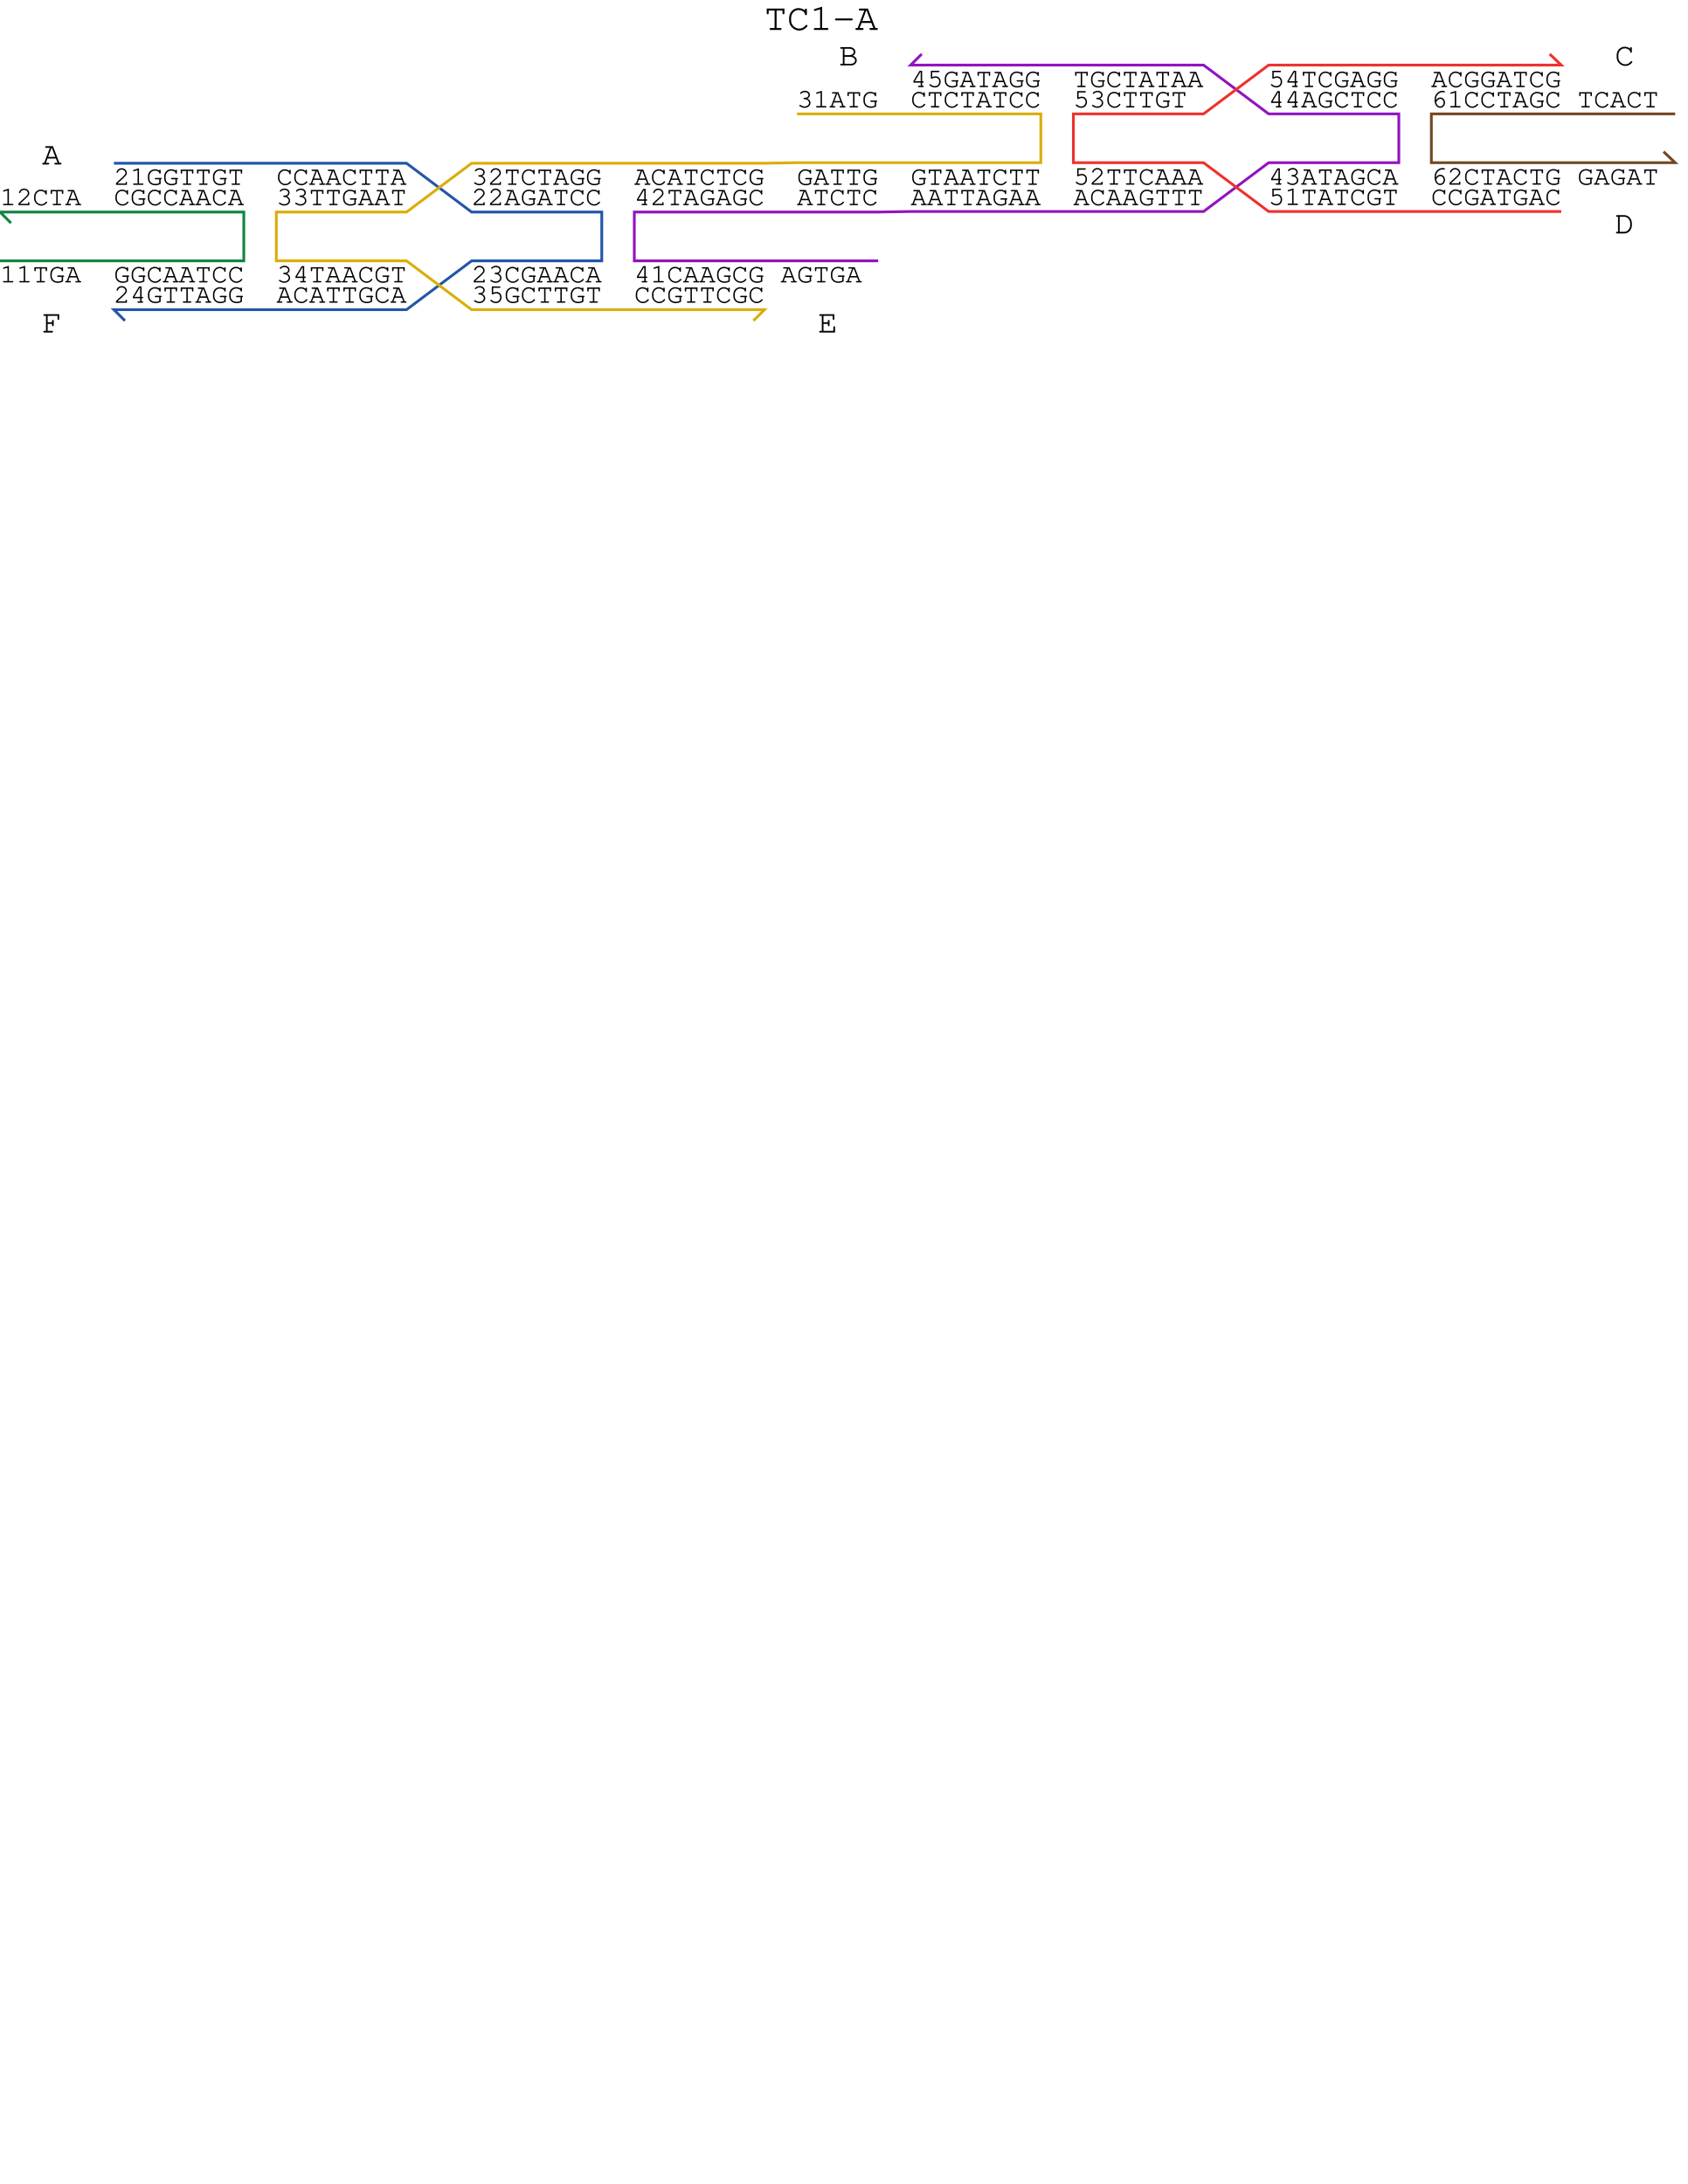
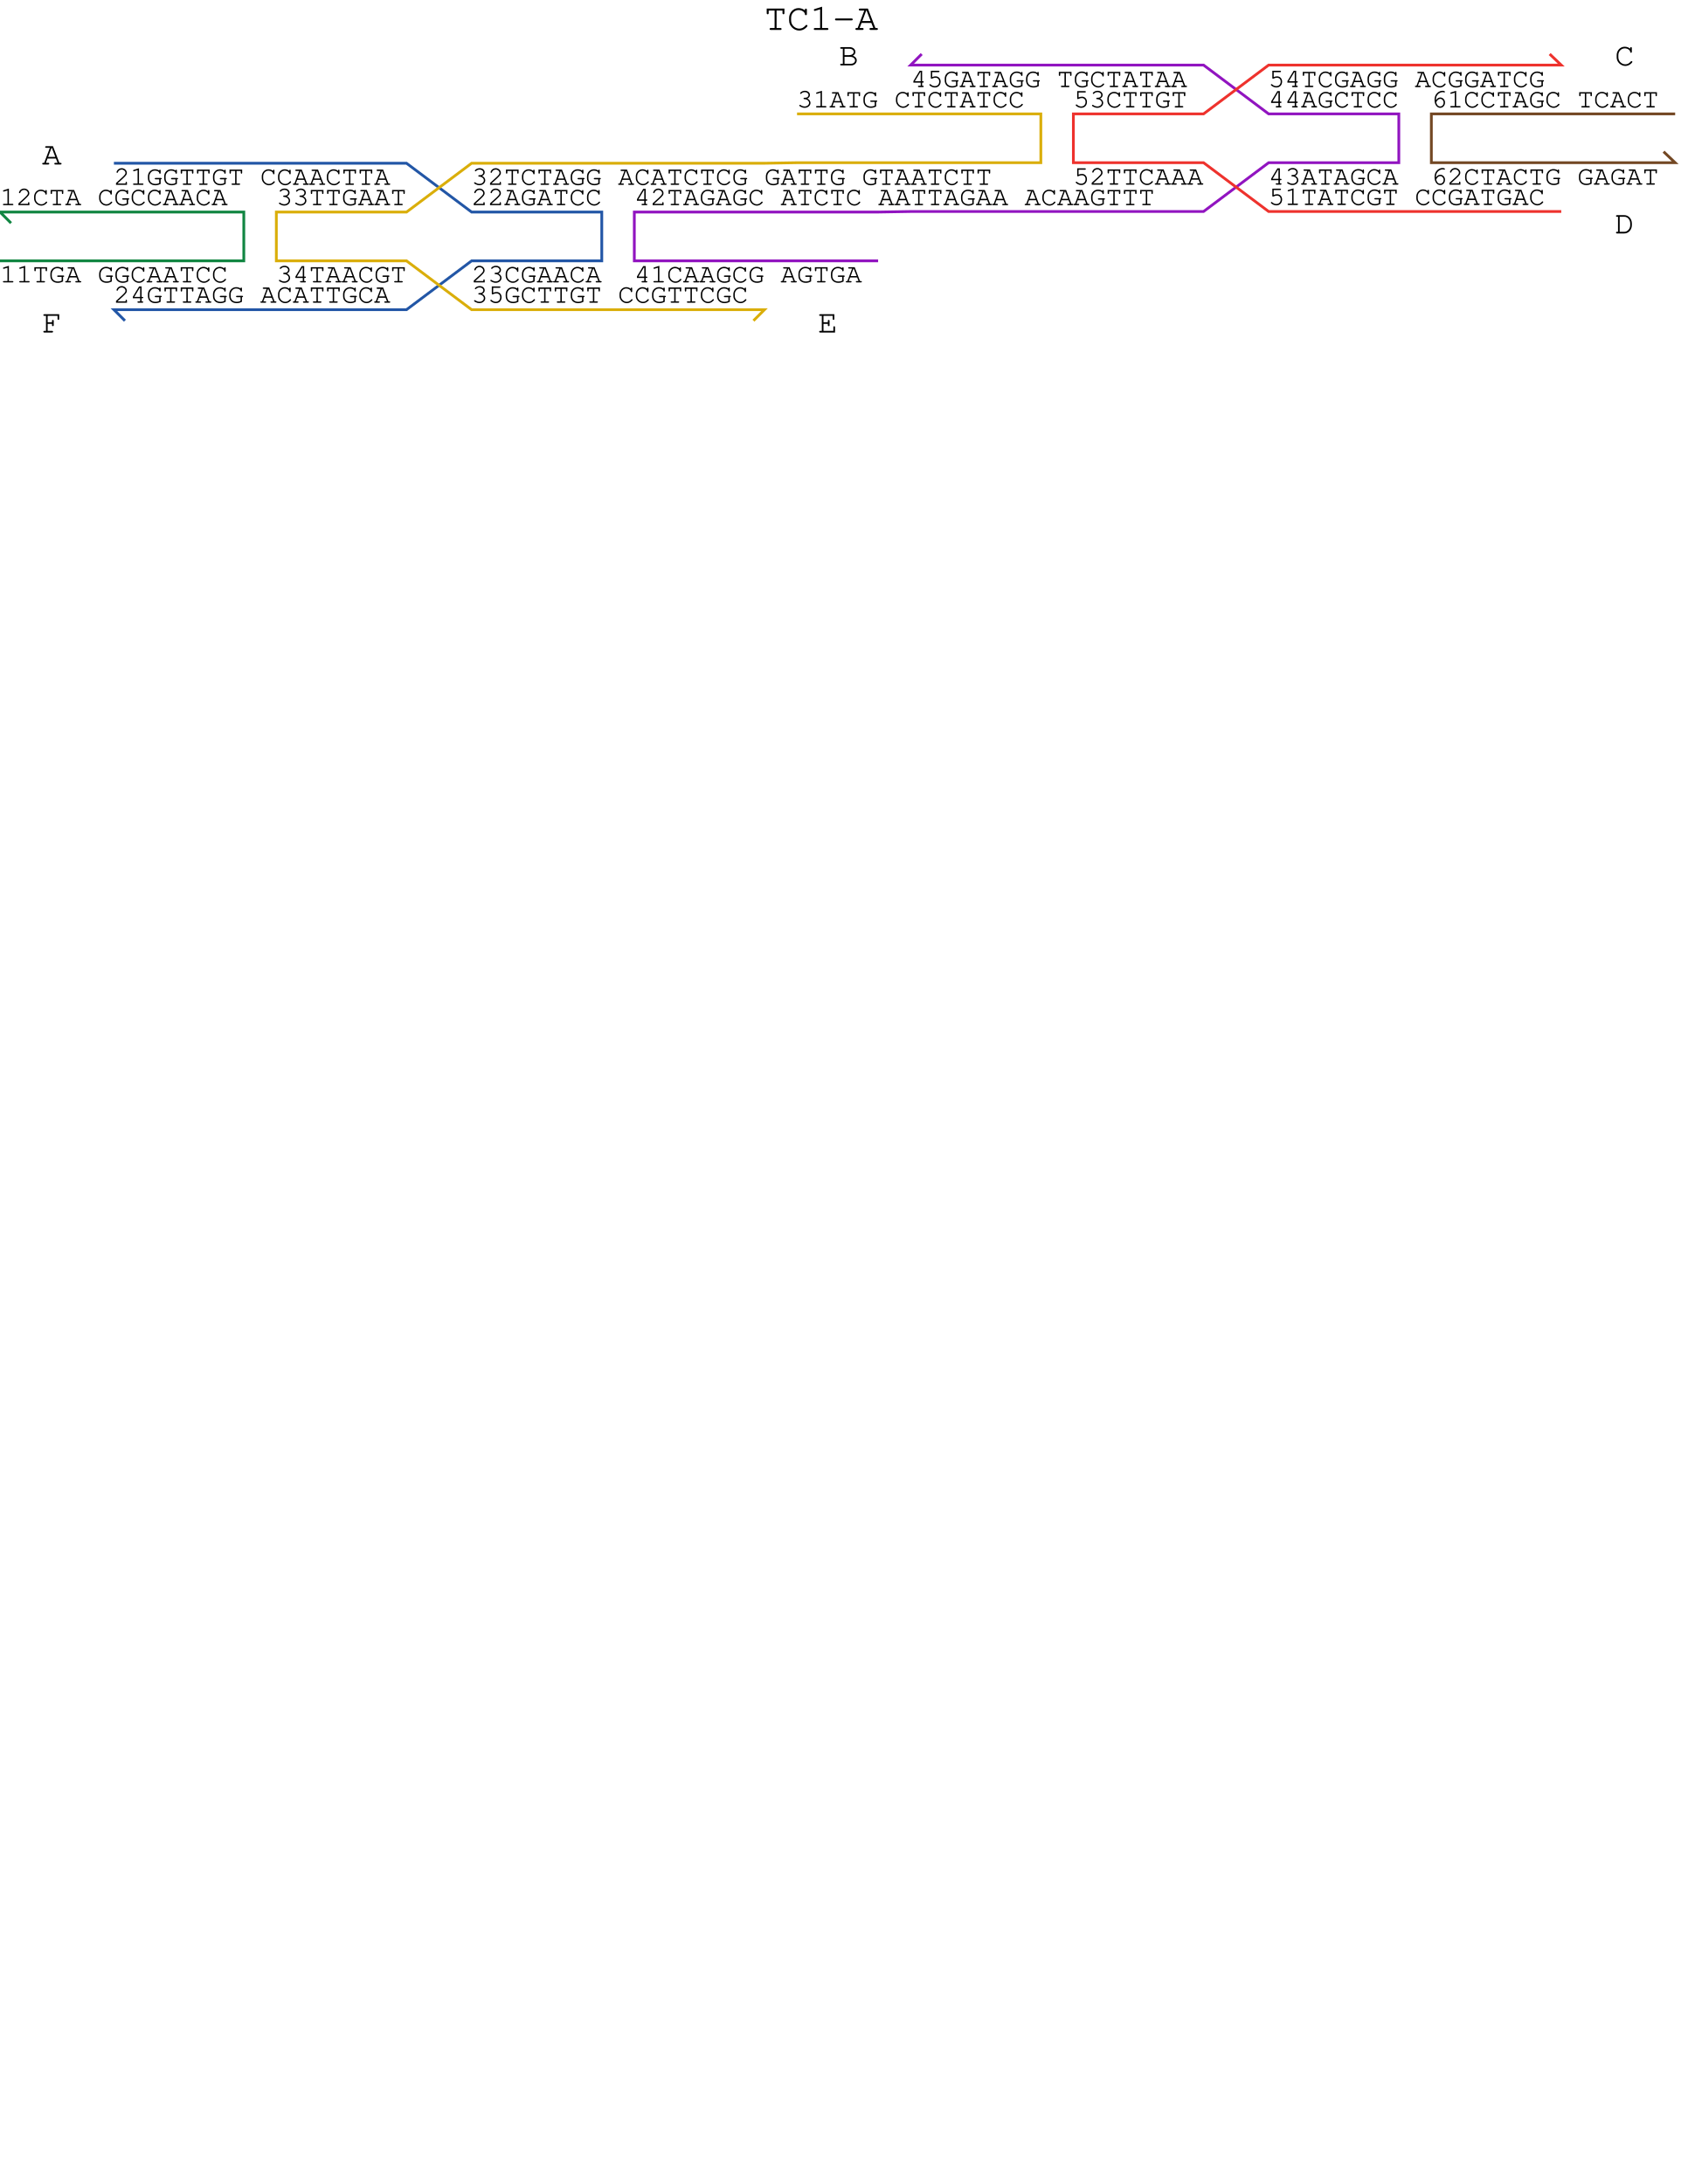
- <svg xmlns="http://www.w3.org/2000/svg" version="1.1" id="Layer_1" x="0px" y="0px" viewBox="0 0 612 792" enable-background="new 0 0 612 792" xml:space="preserve">
+ <svg xmlns="http://www.w3.org/2000/svg" version="1.1" id="Layer_1" x="0px" y="0px" viewBox="0 0 612 792" enable-background="new 0 0 612 792">
  <g>
    <polyline fill="none" stroke="#118642" stroke-miterlimit="10" points="0,94.6 88.4,94.6 88.4,76.9 0,76.9 4,80.9  " />
    <polyline fill="none" stroke="#2256A6" stroke-miterlimit="10" points="41.3,59.2 147.4,59.2 171,76.9 218.2,76.9 218.2,94.6    171,94.6 147.4,112.3 41.3,112.3 45.3,116.3  " />
    <polyline fill="none" stroke="#DAAE0A" stroke-miterlimit="10" points="289,41.3 377.4,41.3 377.4,59 289,59 277.2,59.2 171,59.2    147.4,76.9 100.2,76.9 100.2,94.6 147.4,94.6 171,112.3 277.2,112.3 273.2,116.3  " />
    <polyline fill="none" stroke="#9114C0" stroke-miterlimit="10" points="318.4,94.6 230,94.6 230,76.9 318.4,76.9 330.2,76.7    436.4,76.7 460,59 507.2,59 507.2,41.3 460,41.3 436.4,23.6 330.2,23.6 334.2,19.6  " />
    <polyline fill="none" stroke="#EE322D" stroke-miterlimit="10" points="566.1,76.7 460,76.7 436.4,59 389.2,59 389.2,41.3    436.4,41.3 460,23.6 566.1,23.6 561.9,19.6  " />
    <polyline fill="none" stroke="#734723" stroke-miterlimit="10" points="607.4,41.3 519,41.3 519,59 607.4,59 603.2,55  " />
    <text transform="matrix(1 0 0 1 9.299994e-03 102.4204)" font-family="'Courier'" font-size="9.827">11TGA  GGCAATCC</text>
    <text transform="matrix(1 0 0 1 9.299994e-03 74.4163)" font-family="'Courier'" font-size="9.827">12CTA  CGCCAACA</text>
    <text transform="matrix(1 0 0 1 41.2832 67.0408)" font-family="'Courier'" font-size="9.827">21GGTTGT  CCAACTTA</text>
    <text transform="matrix(1 0 0 1 171.0022 74.4163)" font-family="'Courier'" font-size="9.827">22AGATCC</text>
    <text transform="matrix(1 0 0 1 171.0022 102.4204)" font-family="'Courier'" font-size="9.827">23CGAACA</text>
    <text transform="matrix(1 0 0 1 41.2832 109.7888)" font-family="'Courier'" font-size="9.827">24GTTAGG  ACATTGCA</text>
    <text transform="matrix(1 0 0 1 288.925 38.9603)" font-family="'Courier'" font-size="9.827">31ATG  CTCTATCC</text>
    <text transform="matrix(1 0 0 1 171.0022 67.0408)" font-family="'Courier'" font-size="9.827">32TCTAGG  ACATCTCG  GATTG  GTAATCTT</text>
    <text transform="matrix(1 0 0 1 100.2459 74.4163)" font-family="'Courier'" font-size="9.827">33TTGAAT</text>
    <text transform="matrix(1 0 0 1 100.2459 102.4204)" font-family="'Courier'" font-size="9.827">34TAACGT</text>
    <text transform="matrix(1 0 0 1 171.0022 109.7888)" font-family="'Courier'" font-size="9.827">35GCTTGT  CCGTTCGC</text>
    <text transform="matrix(1 0 0 1 229.9669 102.4204)" font-family="'Courier'" font-size="9.827">41CAAGCG AGTGA</text>
    <text transform="matrix(1 0 0 1 229.9669 74.4163)" font-family="'Courier'" font-size="9.827">42TAGAGC  ATCTC  AATTAGAA  ACAAGTTT</text>
    <text transform="matrix(1 0 0 1 459.9179 66.9683)" font-family="'Courier'" font-size="9.827">43ATAGCA</text>
    <text transform="matrix(1 0 0 1 459.9179 38.9603)" font-family="'Courier'" font-size="9.827">44AGCTCC</text>
    <text transform="matrix(1 0 0 1 330.1984 31.588)" font-family="'Courier'" font-size="9.827">45GATAGG  TGCTATAA</text>
    <text transform="matrix(1 0 0 1 459.9179 74.3359)" font-family="'Courier'" font-size="9.827">51TATCGT  CCGATGAC</text>
    <text transform="matrix(1 0 0 1 389.1611 66.9683)" font-family="'Courier'" font-size="9.827">52TTCAAA</text>
    <text transform="matrix(1 0 0 1 389.1611 38.9603)" font-family="'Courier'" font-size="9.827">53CTTGT</text>
    <text transform="matrix(1 0 0 1 459.9179 31.588)" font-family="'Courier'" font-size="9.827">54TCGAGG  ACGGATCG</text>
    <text transform="matrix(1 0 0 1 518.8807 38.9603)" font-family="'Courier'" font-size="9.827">61CCTAGC TCACT</text>
    <text transform="matrix(1 0 0 1 518.8807 66.9683)" font-family="'Courier'" font-size="9.827">62CTACTG GAGAT</text>
    <text transform="matrix(1 0 0 1 15.2677 59.6581)" font-family="'Courier'" font-size="11.793">A</text>
    <text transform="matrix(1 0 0 1 304.1989 23.7256)" font-family="'Courier'" font-size="11.793">B</text>
    <text transform="matrix(1 0 0 1 585.5086 23.7256)" font-family="'Courier'" font-size="11.793">C</text>
    <text transform="matrix(1 0 0 1 585.5086 84.6602)" font-family="'Courier'" font-size="11.793">D</text>
    <text transform="matrix(1 0 0 1 296.5769 120.5916)" font-family="'Courier'" font-size="11.793">E</text>
    <text transform="matrix(1 0 0 1 15.2677 120.5916)" font-family="'Courier'" font-size="11.793">F</text>
    <text transform="matrix(1 0 0 1 277.0831 10.8625)" font-family="'Courier'" font-size="13.758">TC1-A</text>
  </g>
</svg>
